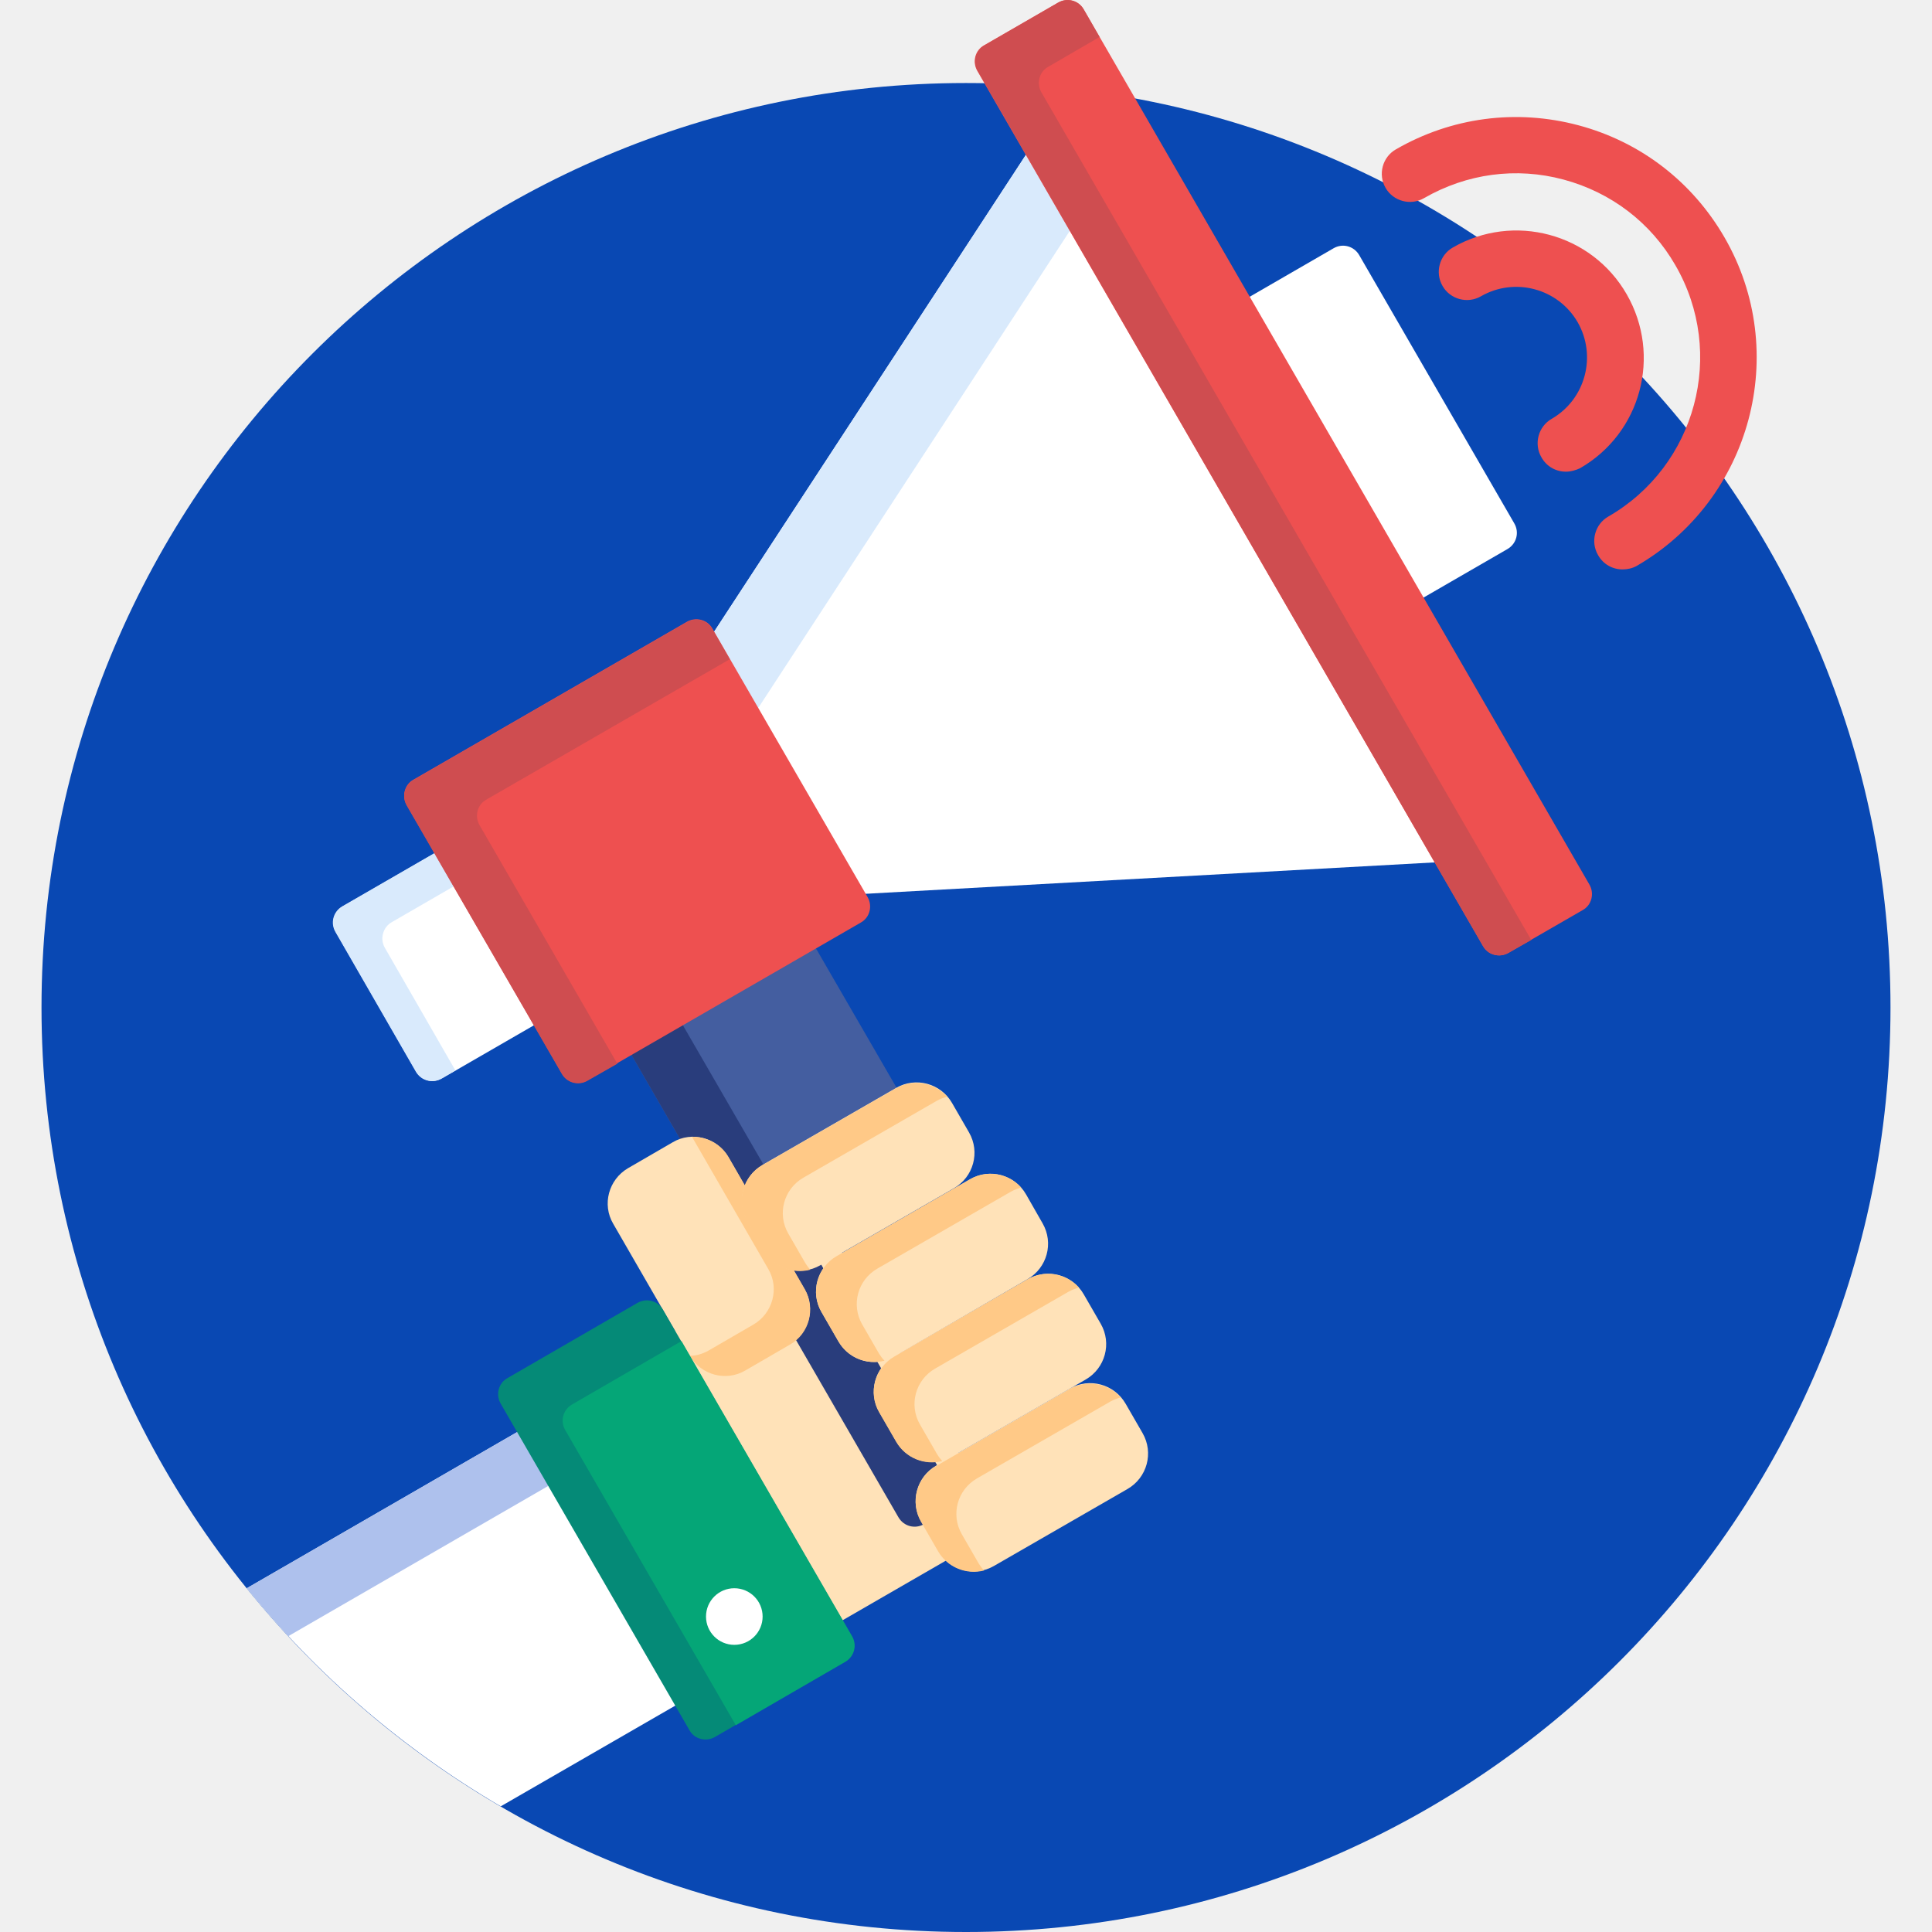
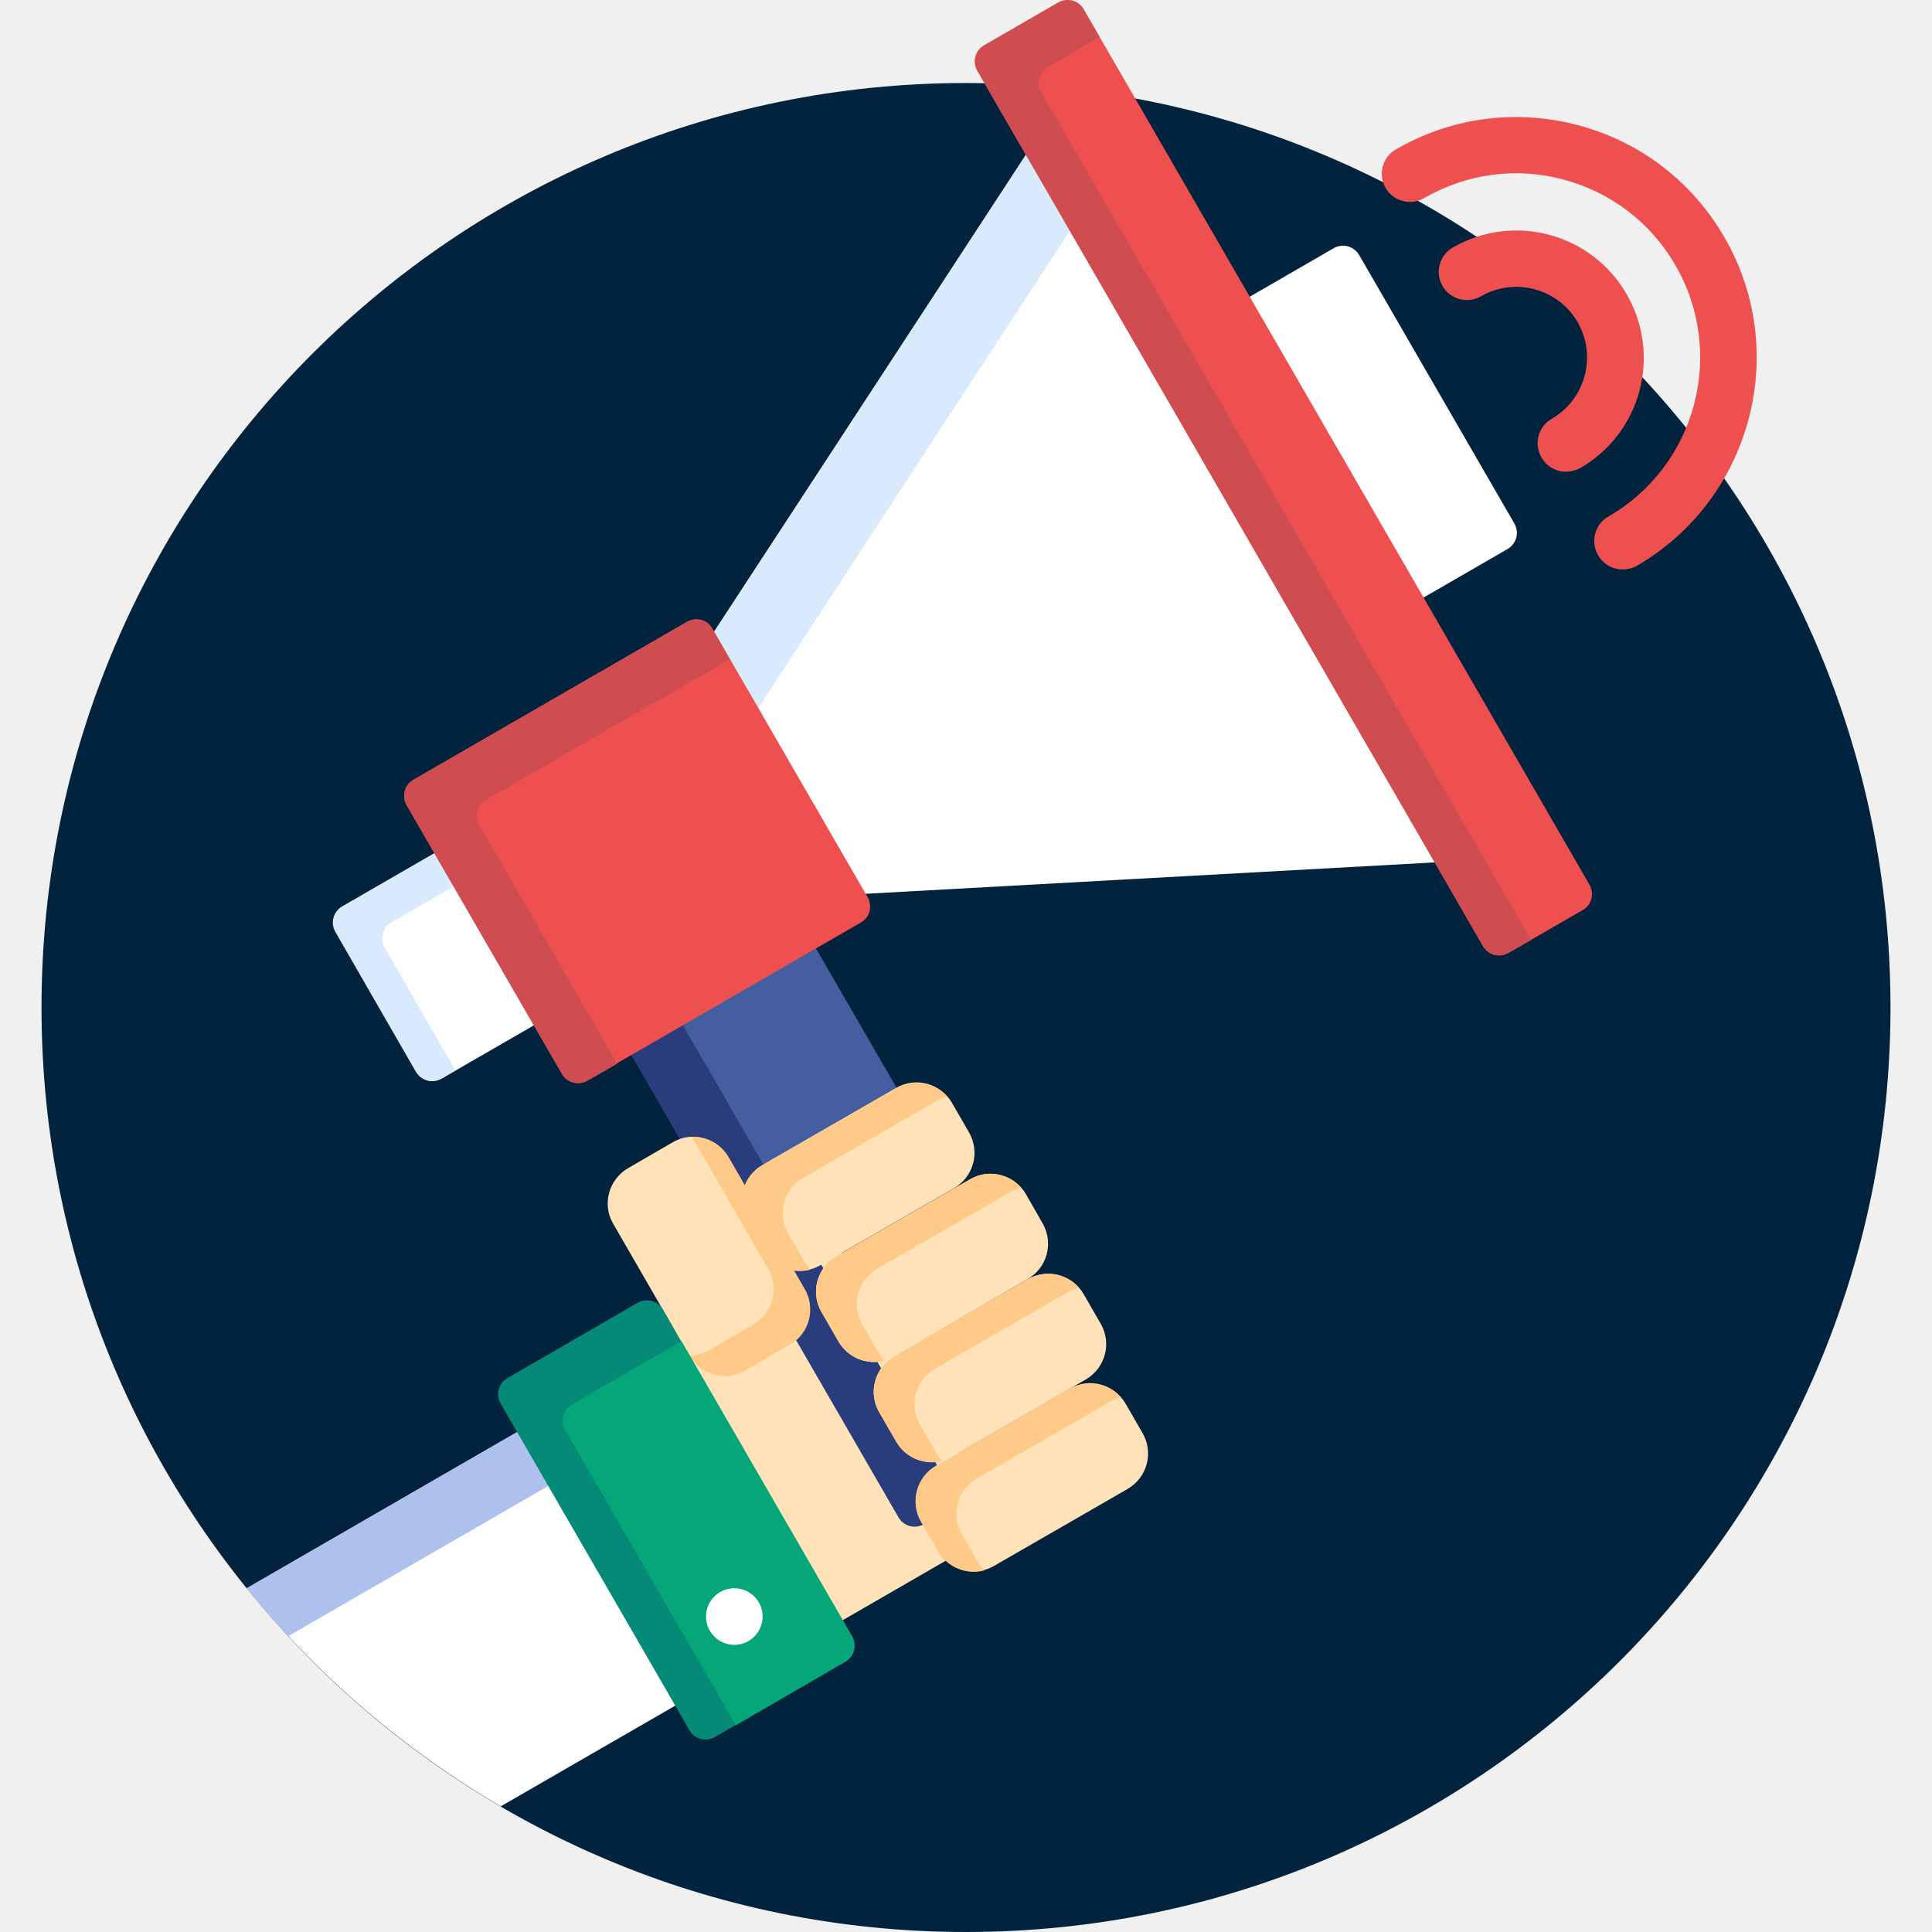
<svg xmlns="http://www.w3.org/2000/svg" version="1.1" id="Capa_1" x="0px" y="0px" viewBox="0 0 512 512" style="enable-background:new 0 0 512 512;" xml:space="preserve">
  <style type="text/css">
- 	.st0{fill:#0948B3;}
+ 	.st0{fill:#02233e;}
	.st1{fill:#FFE2B8;}
	.st2{fill:#FFFFFF;}
	.st3{fill:#445EA0;}
	.st4{fill:#293D7C;}
	.st5{fill:#D9EAFC;}
	.st6{fill:#EE5050;}
	.st7{fill:#CF4D50;}
	.st8{fill:#AEC1ED;}
	.st9{fill:#FFC987;}
	.st10{fill:#058A77;}
	.st11{fill:#05A677;}
</style>
  <circle class="st0" cx="256" cy="267" r="245" />
  <path class="st1" d="M254,385.1c-0.4-0.6-1-1-1.7-1c-0.3,0-0.7,0.1-1,0.3c-1.3,0.8-2.8,1.2-4.4,1.2c-3.2,0-6.1-1.7-7.7-4.4l-4.5-7.8  c-2.4-4.2-1-9.6,3.2-12.1c1-0.6,1.3-1.8,0.7-2.7c-0.4-0.6-1-1-1.7-1c-0.3,0-0.7,0.1-1,0.3c-1.3,0.8-2.9,1.2-4.4,1.2  c-3.2,0-6.1-1.7-7.7-4.4l-4.5-7.8c-2.4-4.2-1-9.6,3.2-12.1c1-0.6,1.3-1.8,0.7-2.7c-0.4-0.6-1-1-1.7-1c-0.3,0-0.7,0.1-1,0.3l-4.2,2.5  c-1.3,0.8-2.8,1.2-4.4,1.2c-0.4,0-0.9,0-1.3-0.1c-0.1,0-0.2,0-0.3,0c-0.7,0-1.3,0.3-1.7,0.9c-0.4,0.6-0.5,1.5-0.1,2.1l2.9,5  c2.4,4.2,1,9.5-3.2,11.9l-11.9,6.9c-1.3,0.8-2.8,1.2-4.3,1.2c-3.1,0-6-1.7-7.6-4.4l-3.9-6.8l-1.7,1l44.3,76.7l29.1-16.8  c-0.8-0.7-1.5-1.4-2-2.3l-4.5-7.8c-2.4-4.2-1-9.7,3.2-12.1l4.2-2.4C254.2,387.2,254.6,386,254,385.1z" />
  <path class="st2" d="M375.8,159.2l23.7-13.7c2.4-1.4,3.2-4.4,1.8-6.8l-41.1-71.1c-1.4-2.4-4.4-3.2-6.8-1.8l-23.7,13.7L375.8,159.2z" />
  <path class="st3" d="M183.7,303.3c3.1,0,6,1.7,7.6,4.4l4.4,7.5c0.4,0.6,1,1,1.7,1c0,0,0.1,0,0.1,0c0.8-0.1,1.4-0.5,1.7-1.3  c0.7-1.9,2.1-3.4,3.8-4.4l35.4-20.4c0.1,0,0.1-0.1,0.2-0.1l-23.6-40.8l-48.9,28.2l15.2,26.3C182.1,303.4,182.9,303.3,183.7,303.3z" />
  <g>
    <path class="st4" d="M183.7,303.3c3.1,0,6,1.7,7.6,4.4l4.4,7.5c0.4,0.6,1,1,1.7,1c0,0,0.1,0,0.1,0c0.8-0.1,1.4-0.5,1.7-1.3   c0.7-1.9,2.1-3.4,3.8-4.4l0.3-0.2l-23.6-40.8l-13.6,7.9l15.2,26.3C182.1,303.4,182.9,303.3,183.7,303.3z" />
    <path class="st4" d="M245.8,402.3c-2.4-4.2-1-9.7,3.2-12.1l0.3-0.2l-2.6-4.6c-3.1-0.1-6-1.7-7.5-4.4l-4.5-7.8   c-1.6-2.8-1.5-6.1-0.1-8.7l-3.3-5.7c-3.1-0.1-6-1.7-7.5-4.4l-4.5-7.8c-1.6-2.8-1.5-6.1-0.1-8.7l-2.6-4.6l-0.3,0.2   c-1.3,0.8-2.8,1.2-4.4,1.2c-0.4,0-0.9,0-1.3-0.1c-0.1,0-0.2,0-0.3,0c-0.7,0-1.3,0.3-1.7,0.9c-0.4,0.6-0.5,1.5-0.1,2.1l2.9,5   c2,3.5,1.3,7.9-1.5,10.7l28.2,48.8c1.4,2.4,4.4,3.2,6.8,1.8l1.3-0.8L245.8,402.3z" />
  </g>
  <path class="st2" d="M117.3,224.9l-26.5,15.3c-2.4,1.4-3.2,4.4-1.8,6.8l21.3,37c1.4,2.4,4.4,3.2,6.8,1.8l26.5-15.3L117.3,224.9z" />
  <path class="st5" d="M103.8,244.4l18.5-10.7l-5.1-8.8l-26.5,15.3c-2.4,1.4-3.2,4.4-1.8,6.8l21.3,37c1.4,2.4,4.4,3.2,6.8,1.8l3.7-2.1  L102,251.2C100.6,248.8,101.5,245.7,103.8,244.4z" />
  <polygon class="st2" points="273.4,38.7 186.9,171 225.1,237.1 382.8,228.4 " />
  <polygon class="st5" points="273.4,38.7 186.9,171 198.6,191.2 285,58.9 " />
  <path class="st6" d="M229.9,237.7c1.4,2.4,0.6,5.5-1.8,6.8l-72.4,41.8c-2.4,1.4-5.5,0.6-6.8-1.8l-41.1-71.1  c-1.4-2.4-0.6-5.5,1.8-6.8l72.4-41.8c2.4-1.4,5.5-0.6,6.8,1.8L229.9,237.7z" />
  <path class="st7" d="M127.1,218.7c-1.4-2.4-0.6-5.5,1.8-6.8l64.5-37.2l-4.6-8c-1.4-2.4-4.4-3.2-6.8-1.8l-72.4,41.8  c-2.4,1.4-3.2,4.4-1.8,6.8l41.1,71.1c1.4,2.4,4.4,3.2,6.8,1.8l7.9-4.5L127.1,218.7z" />
  <path class="st6" d="M421.2,234.4c1.4,2.4,0.6,5.5-1.8,6.8l-19.6,11.3c-2.4,1.4-5.5,0.6-6.8-1.8L259,18.8c-1.4-2.4-0.6-5.5,1.8-6.8  l19.6-11.3c2.4-1.4,5.5-0.6,6.8,1.8L421.2,234.4z" />
  <path class="st7" d="M276,24.5c-1.4-2.4-0.6-5.5,1.8-6.8l13.6-7.9l-4.2-7.3c-1.4-2.4-4.4-3.2-6.8-1.8L260.9,12  c-2.4,1.4-3.2,4.4-1.8,6.8l133.9,231.9c1.4,2.4,4.4,3.2,6.8,1.8l6-3.4L276,24.5z" />
  <path class="st2" d="M139.5,378.1l-74.1,42.8c18.7,23.1,41.5,42.7,67.3,57.8l48.7-28.1L139.5,378.1z" />
  <path class="st8" d="M139.5,378.1l-74.1,42.8c3.5,4.3,7.2,8.6,11,12.7l71.3-41.2L139.5,378.1z" />
  <path class="st1" d="M197.4,363.2c-5.1,3-11.7,1.2-14.7-3.9l-20.2-35c-3-5.1-1.2-11.7,3.9-14.7l11.9-6.9c5.1-3,11.7-1.2,14.7,3.9  l20.2,35c3,5.1,1.2,11.7-3.9,14.7L197.4,363.2z" />
  <path class="st9" d="M213.3,341.7l-20.2-35c-2-3.5-5.8-5.5-9.7-5.4l20.2,35c3,5.1,1.2,11.7-3.9,14.7l-11.9,6.9  c-1.6,0.9-3.3,1.4-5,1.4l0,0c3,5.1,9.6,6.9,14.7,3.9l11.9-6.9C214.5,353.4,216.2,346.8,213.3,341.7z" />
  <path class="st6" d="M415,125c-2.6,0-5.1-1.3-6.5-3.8c-2.1-3.6-0.8-8.2,2.7-10.2c9-5.2,12-16.7,6.9-25.6c-5.2-9-16.7-12-25.6-6.9  c-3.6,2.1-8.2,0.8-10.2-2.7c-2.1-3.6-0.8-8.2,2.7-10.2c16.1-9.3,36.8-3.8,46.1,12.4s3.8,36.8-12.4,46.1  C417.6,124.6,416.3,125,415,125z" />
  <path class="st6" d="M430,150.9c-2.6,0-5.1-1.3-6.5-3.8c-2.1-3.6-0.8-8.2,2.7-10.2c23.3-13.4,31.3-43.3,17.8-66.6  c-6.5-11.3-17-19.3-29.6-22.7c-12.6-3.4-25.7-1.6-37,4.9c-3.6,2.1-8.2,0.8-10.2-2.7c-2.1-3.6-0.8-8.2,2.7-10.2  c14.7-8.5,31.9-10.8,48.4-6.4s30.2,15,38.7,29.7c17.6,30.4,7.1,69.5-23.3,87.1C432.6,150.6,431.3,150.9,430,150.9z" />
  <path class="st1" d="M256.8,300.1c3,5.2,1.2,11.8-4,14.8l-35.4,20.4c-5.2,3-11.8,1.2-14.8-4l-4.5-7.8c-3-5.2-1.2-11.8,4-14.8  l35.4-20.4c5.2-3,11.8-1.2,14.8,4L256.8,300.1z" />
  <path class="st9" d="M213.4,334.7l-4.5-7.8c-3-5.2-1.2-11.8,4-14.8l35.4-20.4c0.9-0.5,1.8-0.8,2.7-1.1c-3.4-3.7-9-4.8-13.5-2.2  L202,308.8c-5.2,3-7,9.7-4,14.8l4.5,7.8c2.5,4.3,7.5,6.3,12.2,5.1C214.2,335.9,213.8,335.3,213.4,334.7z" />
  <path class="st1" d="M276.3,324.2c3,5.2,1.2,11.8-4,14.8L237,359.5c-5.2,3-11.8,1.2-14.8-4l-4.5-7.8c-3-5.2-1.2-11.8,4-14.8  l35.4-20.4c5.2-3,11.8-1.2,14.8,4L276.3,324.2z" />
  <path class="st9" d="M233,358.8l-4.5-7.8c-3-5.2-1.2-11.8,4-14.8l35.4-20.4c0.9-0.5,1.8-0.8,2.7-1.1c-3.3-3.7-9-4.8-13.5-2.2  l-35.4,20.4c-5.2,3-7,9.7-4,14.8l4.5,7.8c2.5,4.3,7.5,6.3,12.2,5.1C233.8,360,233.4,359.4,233,358.8z" />
  <g>
    <path class="st1" d="M291.7,350.8c3,5.2,1.2,11.8-4,14.8l-35.4,20.4c-5.2,3-11.8,1.2-14.8-4l-4.5-7.8c-3-5.2-1.2-11.8,4-14.8   l35.4-20.4c5.2-3,11.8-1.2,14.8,4L291.7,350.8z" />
    <path class="st1" d="M302.8,379.8c3,5.2,1.2,11.8-4,14.8l-35.4,20.4c-5.2,3-11.8,1.2-14.8-4l-4.5-7.8c-3-5.2-1.2-11.8,4-14.8   l35.4-20.4c5.2-3,11.8-1.2,14.8,4L302.8,379.8z" />
  </g>
  <g>
    <path class="st9" d="M248.3,385.3l-4.5-7.8c-3-5.2-1.2-11.8,4-14.8l35.4-20.4c0.9-0.5,1.8-0.8,2.7-1.1c-3.3-3.7-9-4.8-13.5-2.2   L237,359.5c-5.2,3-7,9.7-4,14.8l4.5,7.8c2.5,4.3,7.5,6.3,12.2,5.1C249.2,386.6,248.7,386,248.3,385.3z" />
    <path class="st9" d="M259.4,414.4l-4.5-7.8c-3-5.2-1.2-11.8,4-14.8l35.4-20.4c0.9-0.5,1.8-0.8,2.7-1.1c-3.4-3.7-9-4.8-13.5-2.2   l-35.4,20.4c-5.2,3-7,9.7-4,14.8l4.5,7.8c2.5,4.3,7.5,6.3,12.2,5.1C260.2,415.6,259.8,415,259.4,414.4z" />
  </g>
  <path class="st10" d="M225.7,433.6c1.4,2.4,0.6,5.5-1.8,6.8l-34.4,19.9c-2.4,1.4-5.5,0.6-6.8-1.8l-50-86.5c-1.4-2.4-0.6-5.5,1.8-6.8  l34.4-19.9c2.4-1.4,5.5-0.6,6.8,1.8L225.7,433.6z" />
  <path class="st11" d="M180.6,355.4l-29,16.8c-2.4,1.4-3.2,4.4-1.8,6.8l45.2,78.2l29-16.8c2.4-1.4,3.2-4.4,1.8-6.8L180.6,355.4z" />
  <circle class="st2" cx="194.6" cy="428.4" r="7.5" />
</svg>
